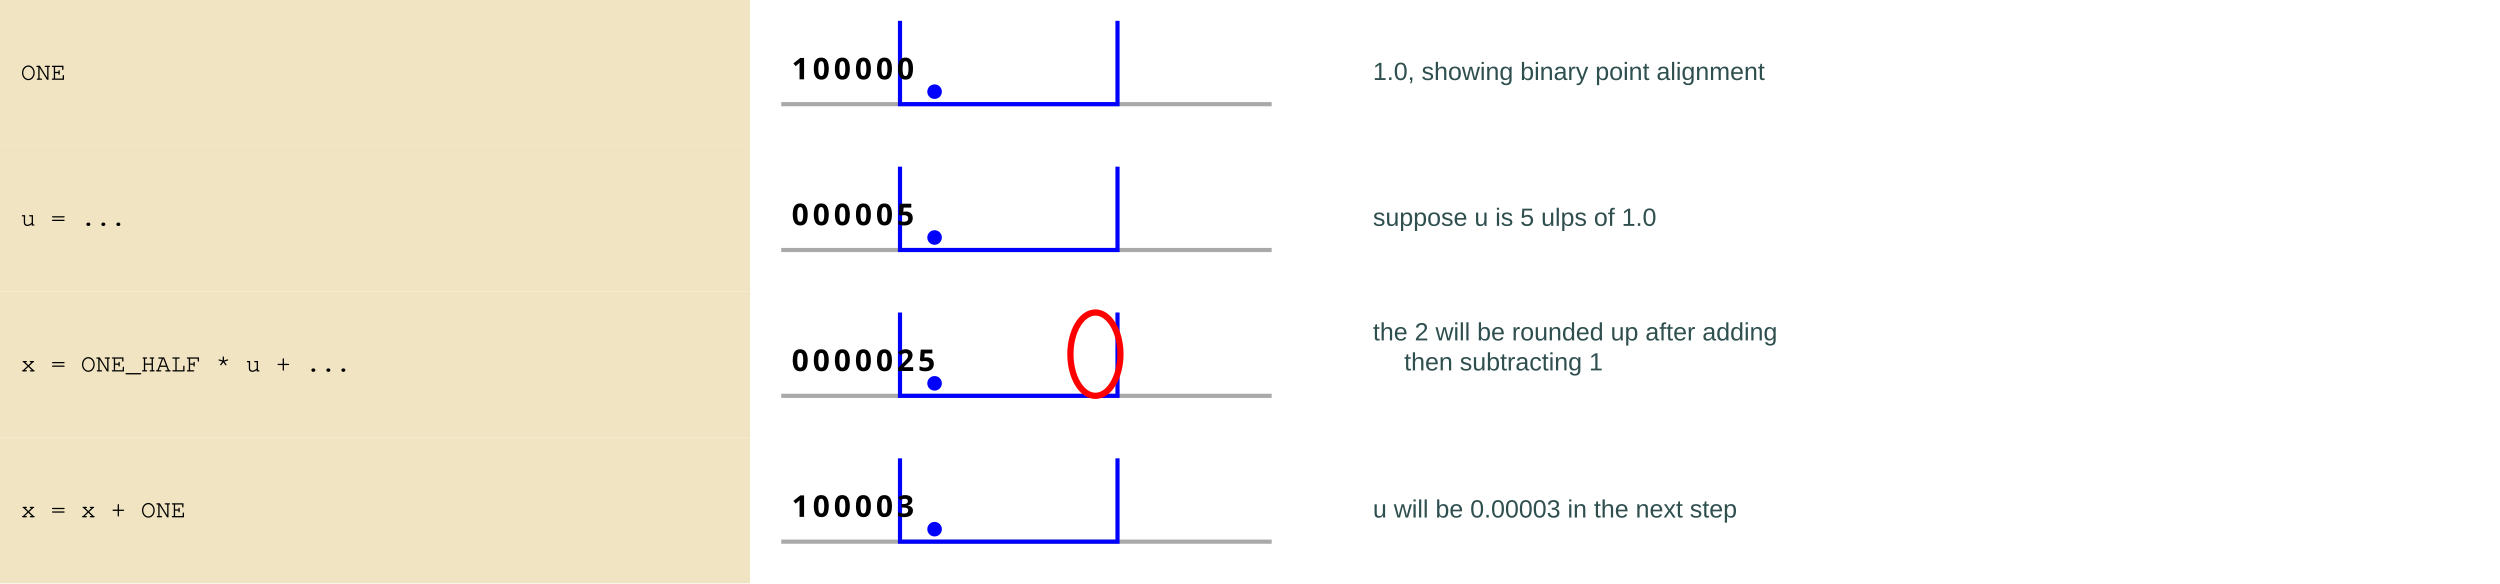
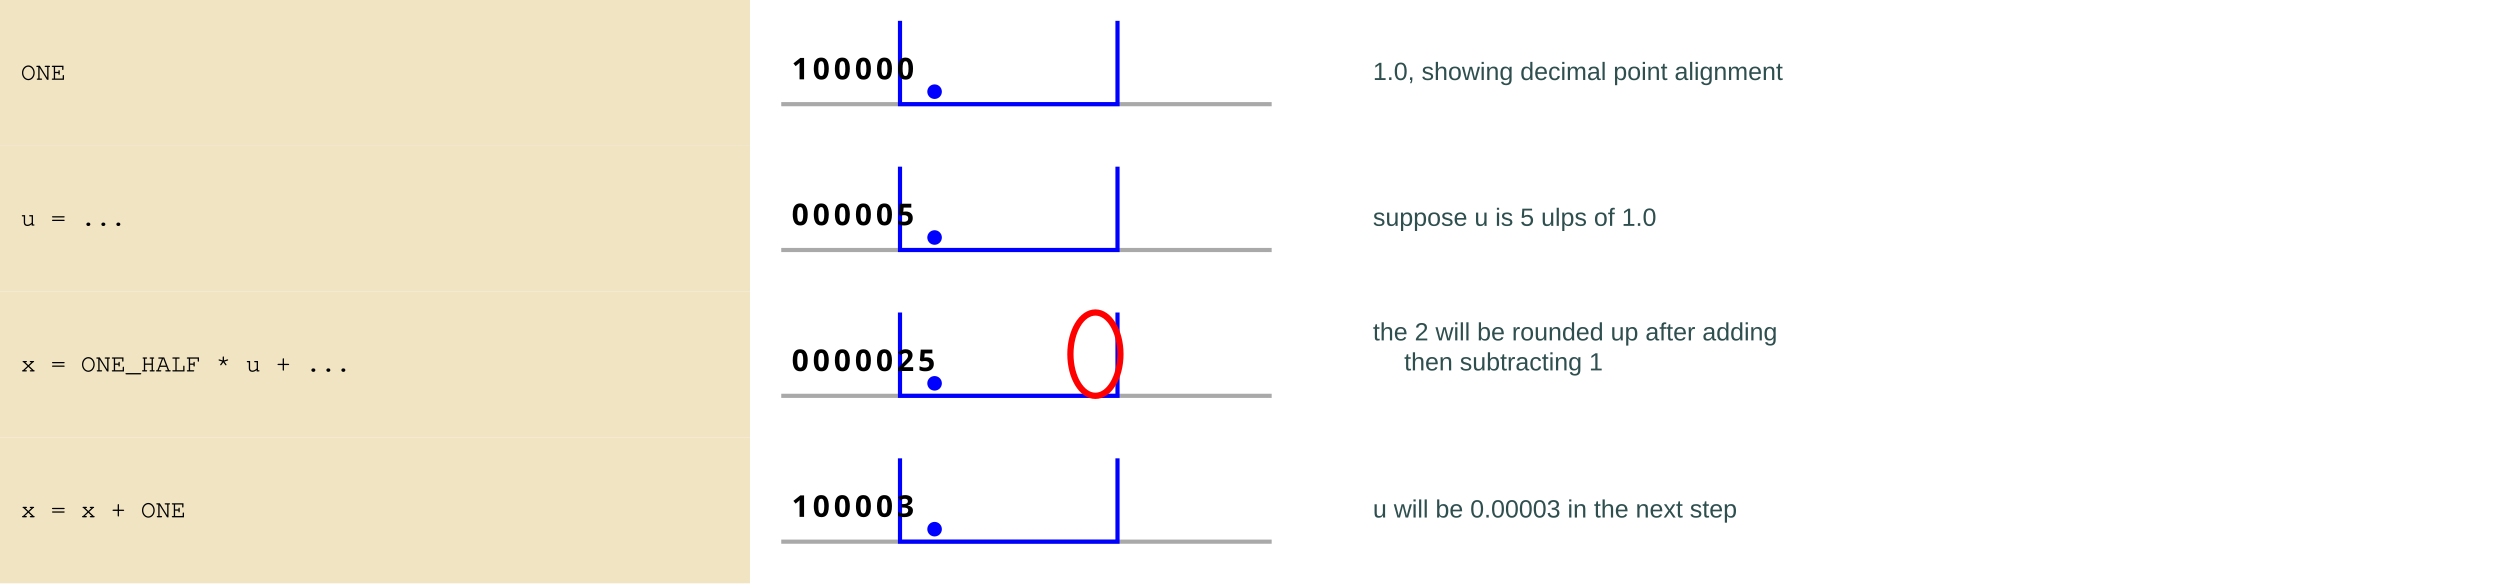
<svg xmlns="http://www.w3.org/2000/svg" viewBox="0 0 1200 280">
  <style>
.diag-py-rect {fill: rgba(241, 228, 194, 1.0); stroke: none;}
.diag-num-rect { fill: none; stroke: none; }
.diag-rem-rect { fill: none; stroke: none; }
.diag-num-line { stroke-width: 2; stroke: darkgray; }
.diag-num-path { stroke-width: 2; stroke: blue; fill: none; }
.diag-num-dot { stroke-width: 1; stroke: blue; fill: blue; }
.diag-num-elps { stroke-width: 3; stroke: red; fill: none; }
.diag-py { font-family: Courier, monospace; font-size: 1em; white-space: pre; dominant-baseline: middle; fill: black; }
.diag-num-bin { font-family: "Roboto Mono"; font-size: 1.2em; letter-spacing: 0.13em; dominant-baseline: middle; fill: black; }
.diag-num-oct { font-family: "Roboto Mono"; font-size: 1.2em; font-style: italic; letter-spacing: 0.13em; dominant-baseline: middle; fill: black; }
.diag-num-dec { font-family: "Roboto Mono"; font-size: 1.2em; font-weight: bolder; letter-spacing: 0.13em; dominant-baseline: middle; fill: black; }
.diag-num-hex { font-family: "Roboto Mono"; font-size: 1.2em; font-style: italic; font-weight: bolder; letter-spacing: 0.13em; dominant-baseline: middle; fill: black; }
.diag-rem { font-family: Arial; font-size: 1em; dominant-baseline: middle; fill: darkslategray; }
.tic-rect { fill: lightgray; stroke: none; }
.tic-line { stroke-width: 3; stroke: dimgray; }
.tic-big { stroke-width: 3; stroke: dimgray; }
.tic-small { stroke-width: 2; stroke: darkgray; }
.tic-hnum { stroke-width: 1; stroke: blue; }
.tic-mnum { stroke-width: 2; stroke: blue; }
.tic-bnum { stroke-width: 3; stroke: blue; }
.tic-lab { font-family: "Roboto Mono", monospace; font-size: 1.2em; white-space: pre; dominant-baseline: middle; fill: black; }
.tic-num { font-family: "Roboto Mono", monospace; font-size: 1.2em; font-weight: bolder;white-space: pre; dominant-baseline: middle; fill: blue; }
</style>
  <g transform="translate(0,0)">
    <rect class="diag-py-rect" width="360" height="70" />
    <text class="diag-py" x="10" y="35">
ONE
</text>
  </g>
  <g transform="translate(360,0)">
    <rect class="diag-num-rect" width="289" height="70" />
    <line class="diag-num-line" x1="15" y1="50" x2="250.4" y2="50" />
    <path class="diag-num-path" d="M 72 10 L 72 50 L 176.4 50 L 176.4 10" />
    <circle class="diag-num-dot" cx="88.6" cy="44" r="3.0" />
    <text class="diag-num-dec" x="20" y="33">
   100000
</text>
  </g>
  <g transform="translate(649,0)">
    <rect class="diag-rem-rect" width="551" height="70" />
    <text class="diag-rem" x="10" y="35">
- 1.0, showing binary point alignment
+ 1.0, showing decimal point alignment
</text>
  </g>
  <g transform="translate(0,70)">
    <rect class="diag-py-rect" width="360" height="70" />
    <text class="diag-py" x="10" y="35">
u = ...
</text>
  </g>
  <g transform="translate(360,70)">
    <rect class="diag-num-rect" width="289" height="70" />
    <line class="diag-num-line" x1="15" y1="50" x2="250.4" y2="50" />
    <path class="diag-num-path" d="M 72 10 L 72 50 L 176.4 50 L 176.4 10" />
    <circle class="diag-num-dot" cx="88.6" cy="44" r="3.0" />
    <text class="diag-num-dec" x="20" y="33">
   000005
</text>
  </g>
  <g transform="translate(649,70)">
    <rect class="diag-rem-rect" width="551" height="70" />
    <text class="diag-rem" x="10" y="35">
suppose u is 5 ulps of 1.0
</text>
  </g>
  <g transform="translate(0,140)">
    <rect class="diag-py-rect" width="360" height="70" />
    <text class="diag-py" x="10" y="35">
x = ONE_HALF * u + ...
</text>
  </g>
  <g transform="translate(360,140)">
    <rect class="diag-num-rect" width="289" height="70" />
    <line class="diag-num-line" x1="15" y1="50" x2="250.4" y2="50" />
    <path class="diag-num-path" d="M 72 10 L 72 50 L 176.4 50 L 176.4 10" />
    <circle class="diag-num-dot" cx="88.6" cy="44" r="3.0" />
    <ellipse class="diag-num-elps" cx="165.8" cy="30" rx="12" ry="20" />
    <text class="diag-num-dec" x="20" y="33">
   0000025
</text>
  </g>
  <g transform="translate(649,140)">
    <rect class="diag-rem-rect" width="551" height="70" />
    <text class="diag-rem" x="10" y="20">
      <tspan>the 2 will be rounded up after adding</tspan>
      <tspan x="25" dy="1.2em">then subtracting 1</tspan>
    </text>
  </g>
  <g transform="translate(0,210)">
    <rect class="diag-py-rect" width="360" height="70" />
    <text class="diag-py" x="10" y="35">
x = x + ONE
</text>
  </g>
  <g transform="translate(360,210)">
    <rect class="diag-num-rect" width="289" height="70" />
    <line class="diag-num-line" x1="15" y1="50" x2="250.4" y2="50" />
    <path class="diag-num-path" d="M 72 10 L 72 50 L 176.4 50 L 176.4 10" />
    <circle class="diag-num-dot" cx="88.6" cy="44" r="3.0" />
    <text class="diag-num-dec" x="20" y="33">
   100003
</text>
  </g>
  <g transform="translate(649,210)">
    <rect class="diag-rem-rect" width="551" height="70" />
    <text class="diag-rem" x="10" y="35">
u will be 0.00003 in the next step
</text>
  </g>
</svg>
